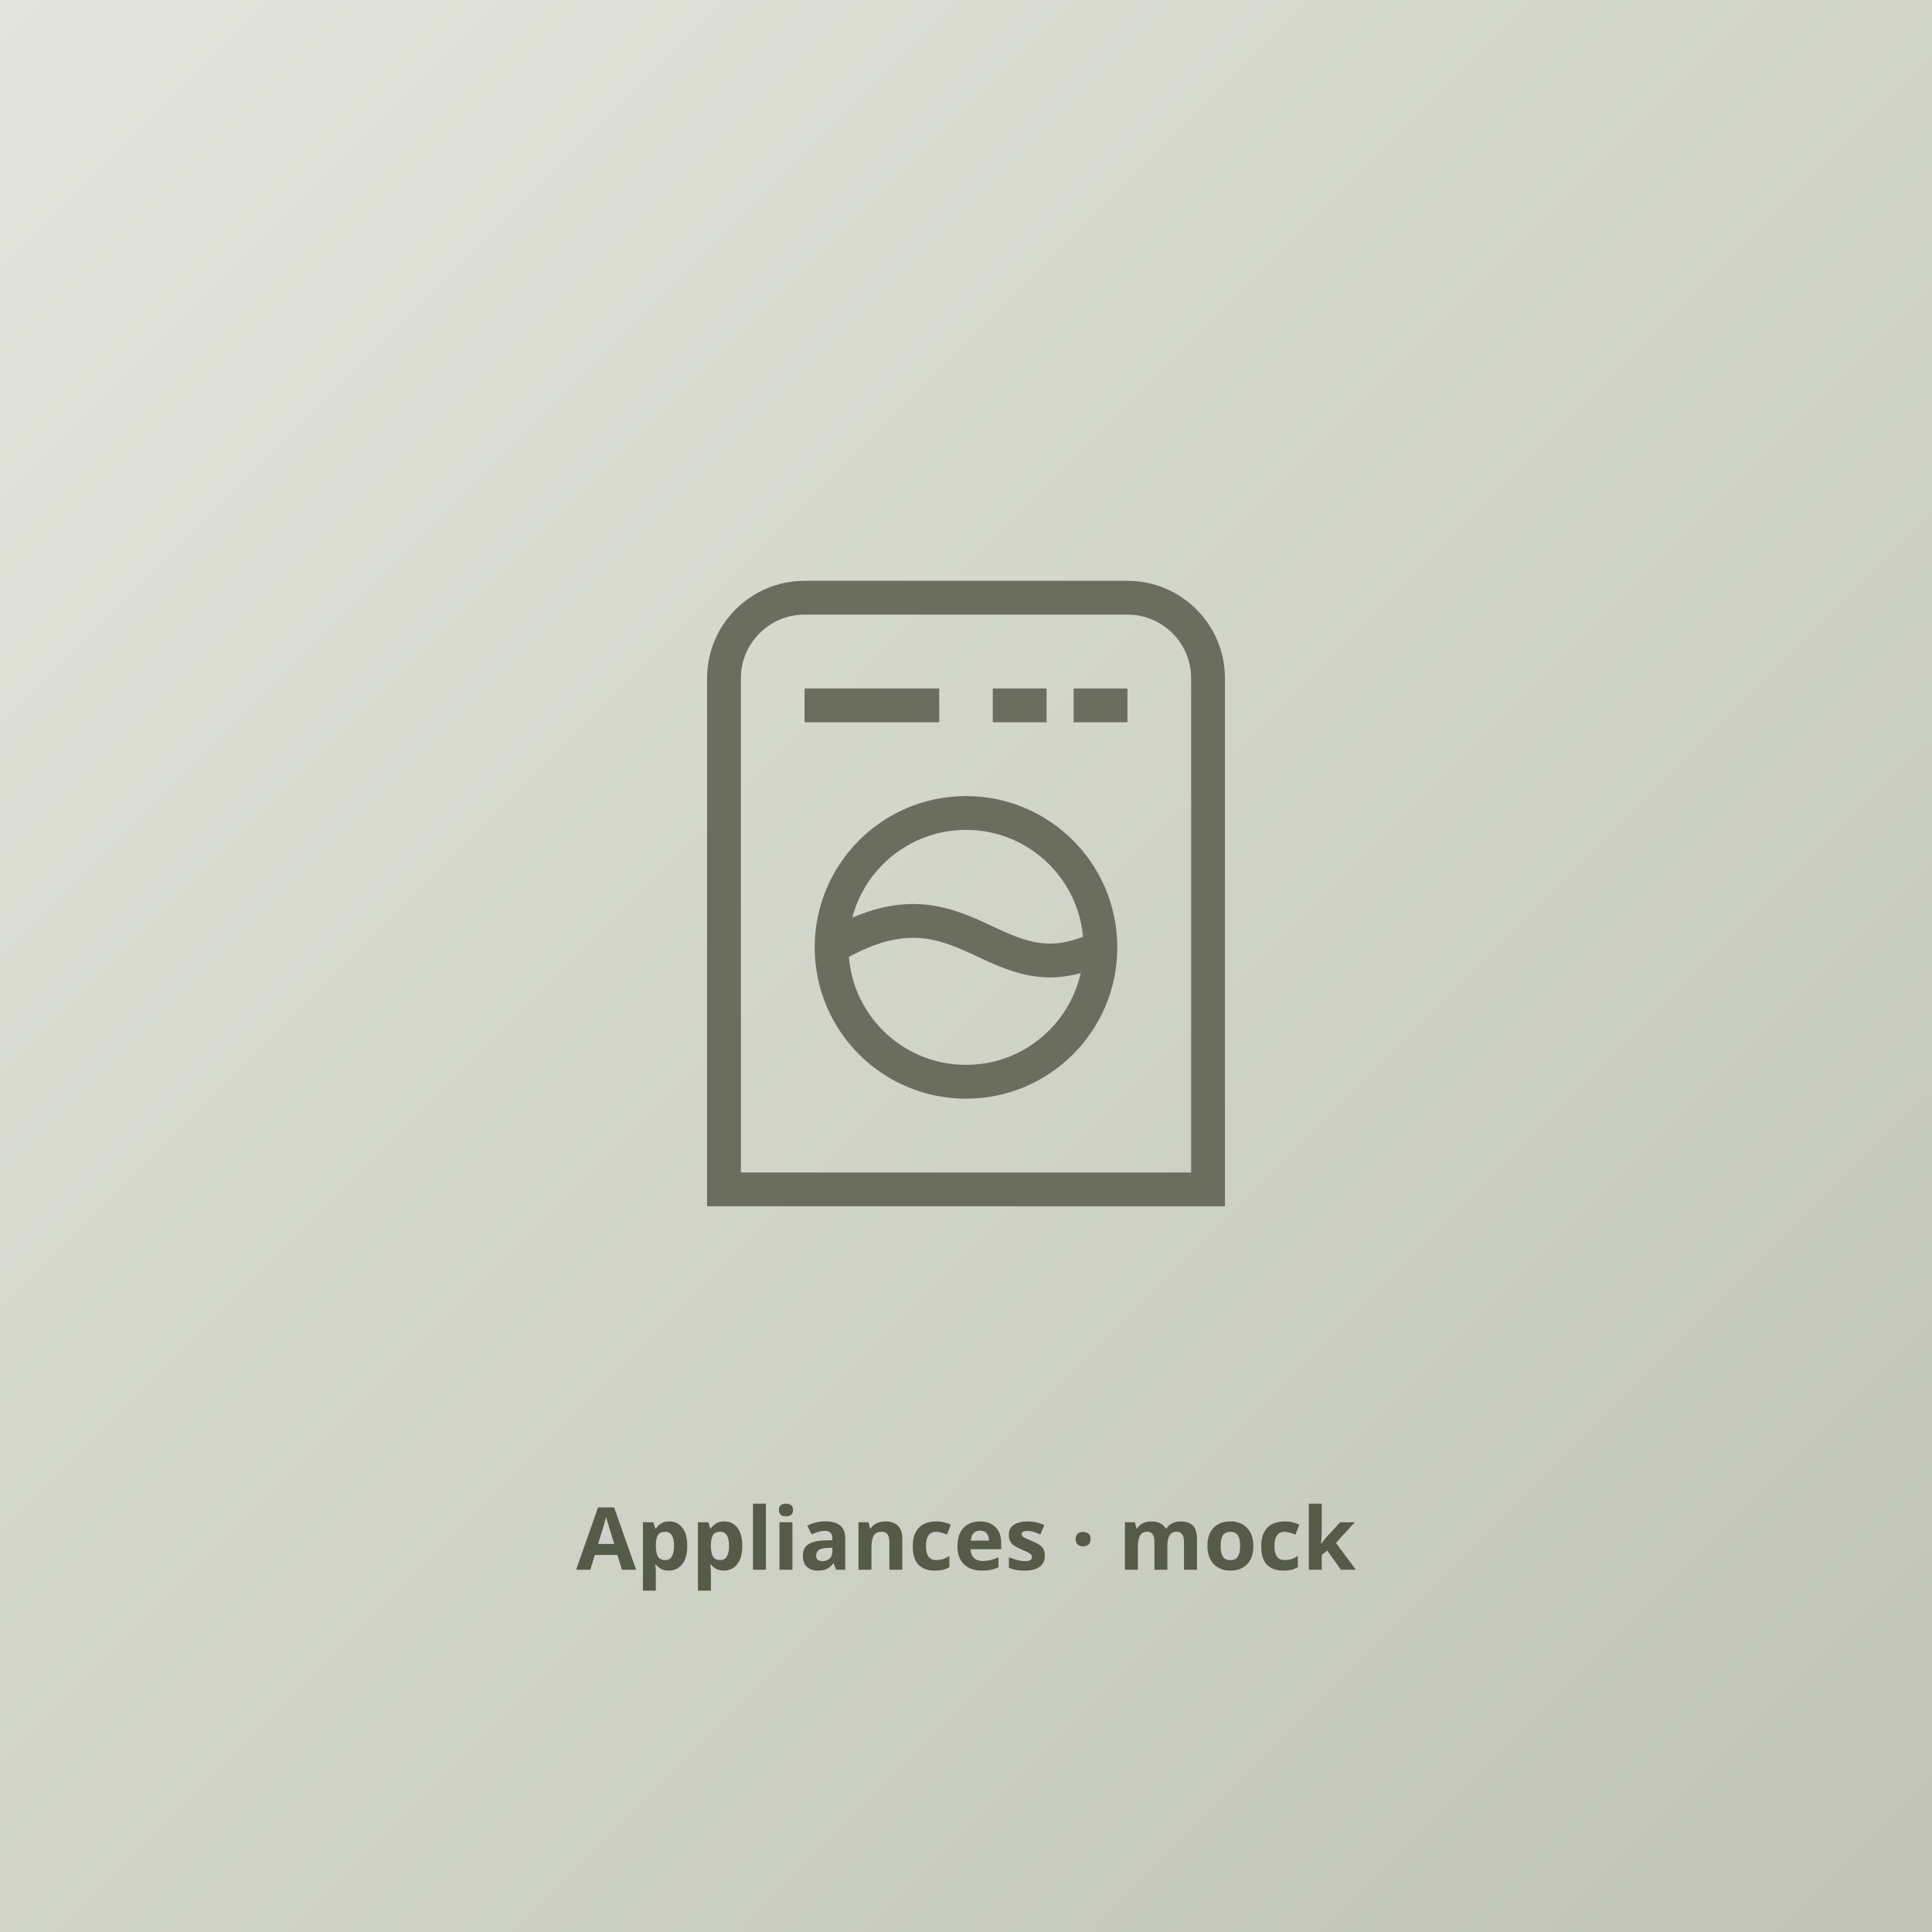
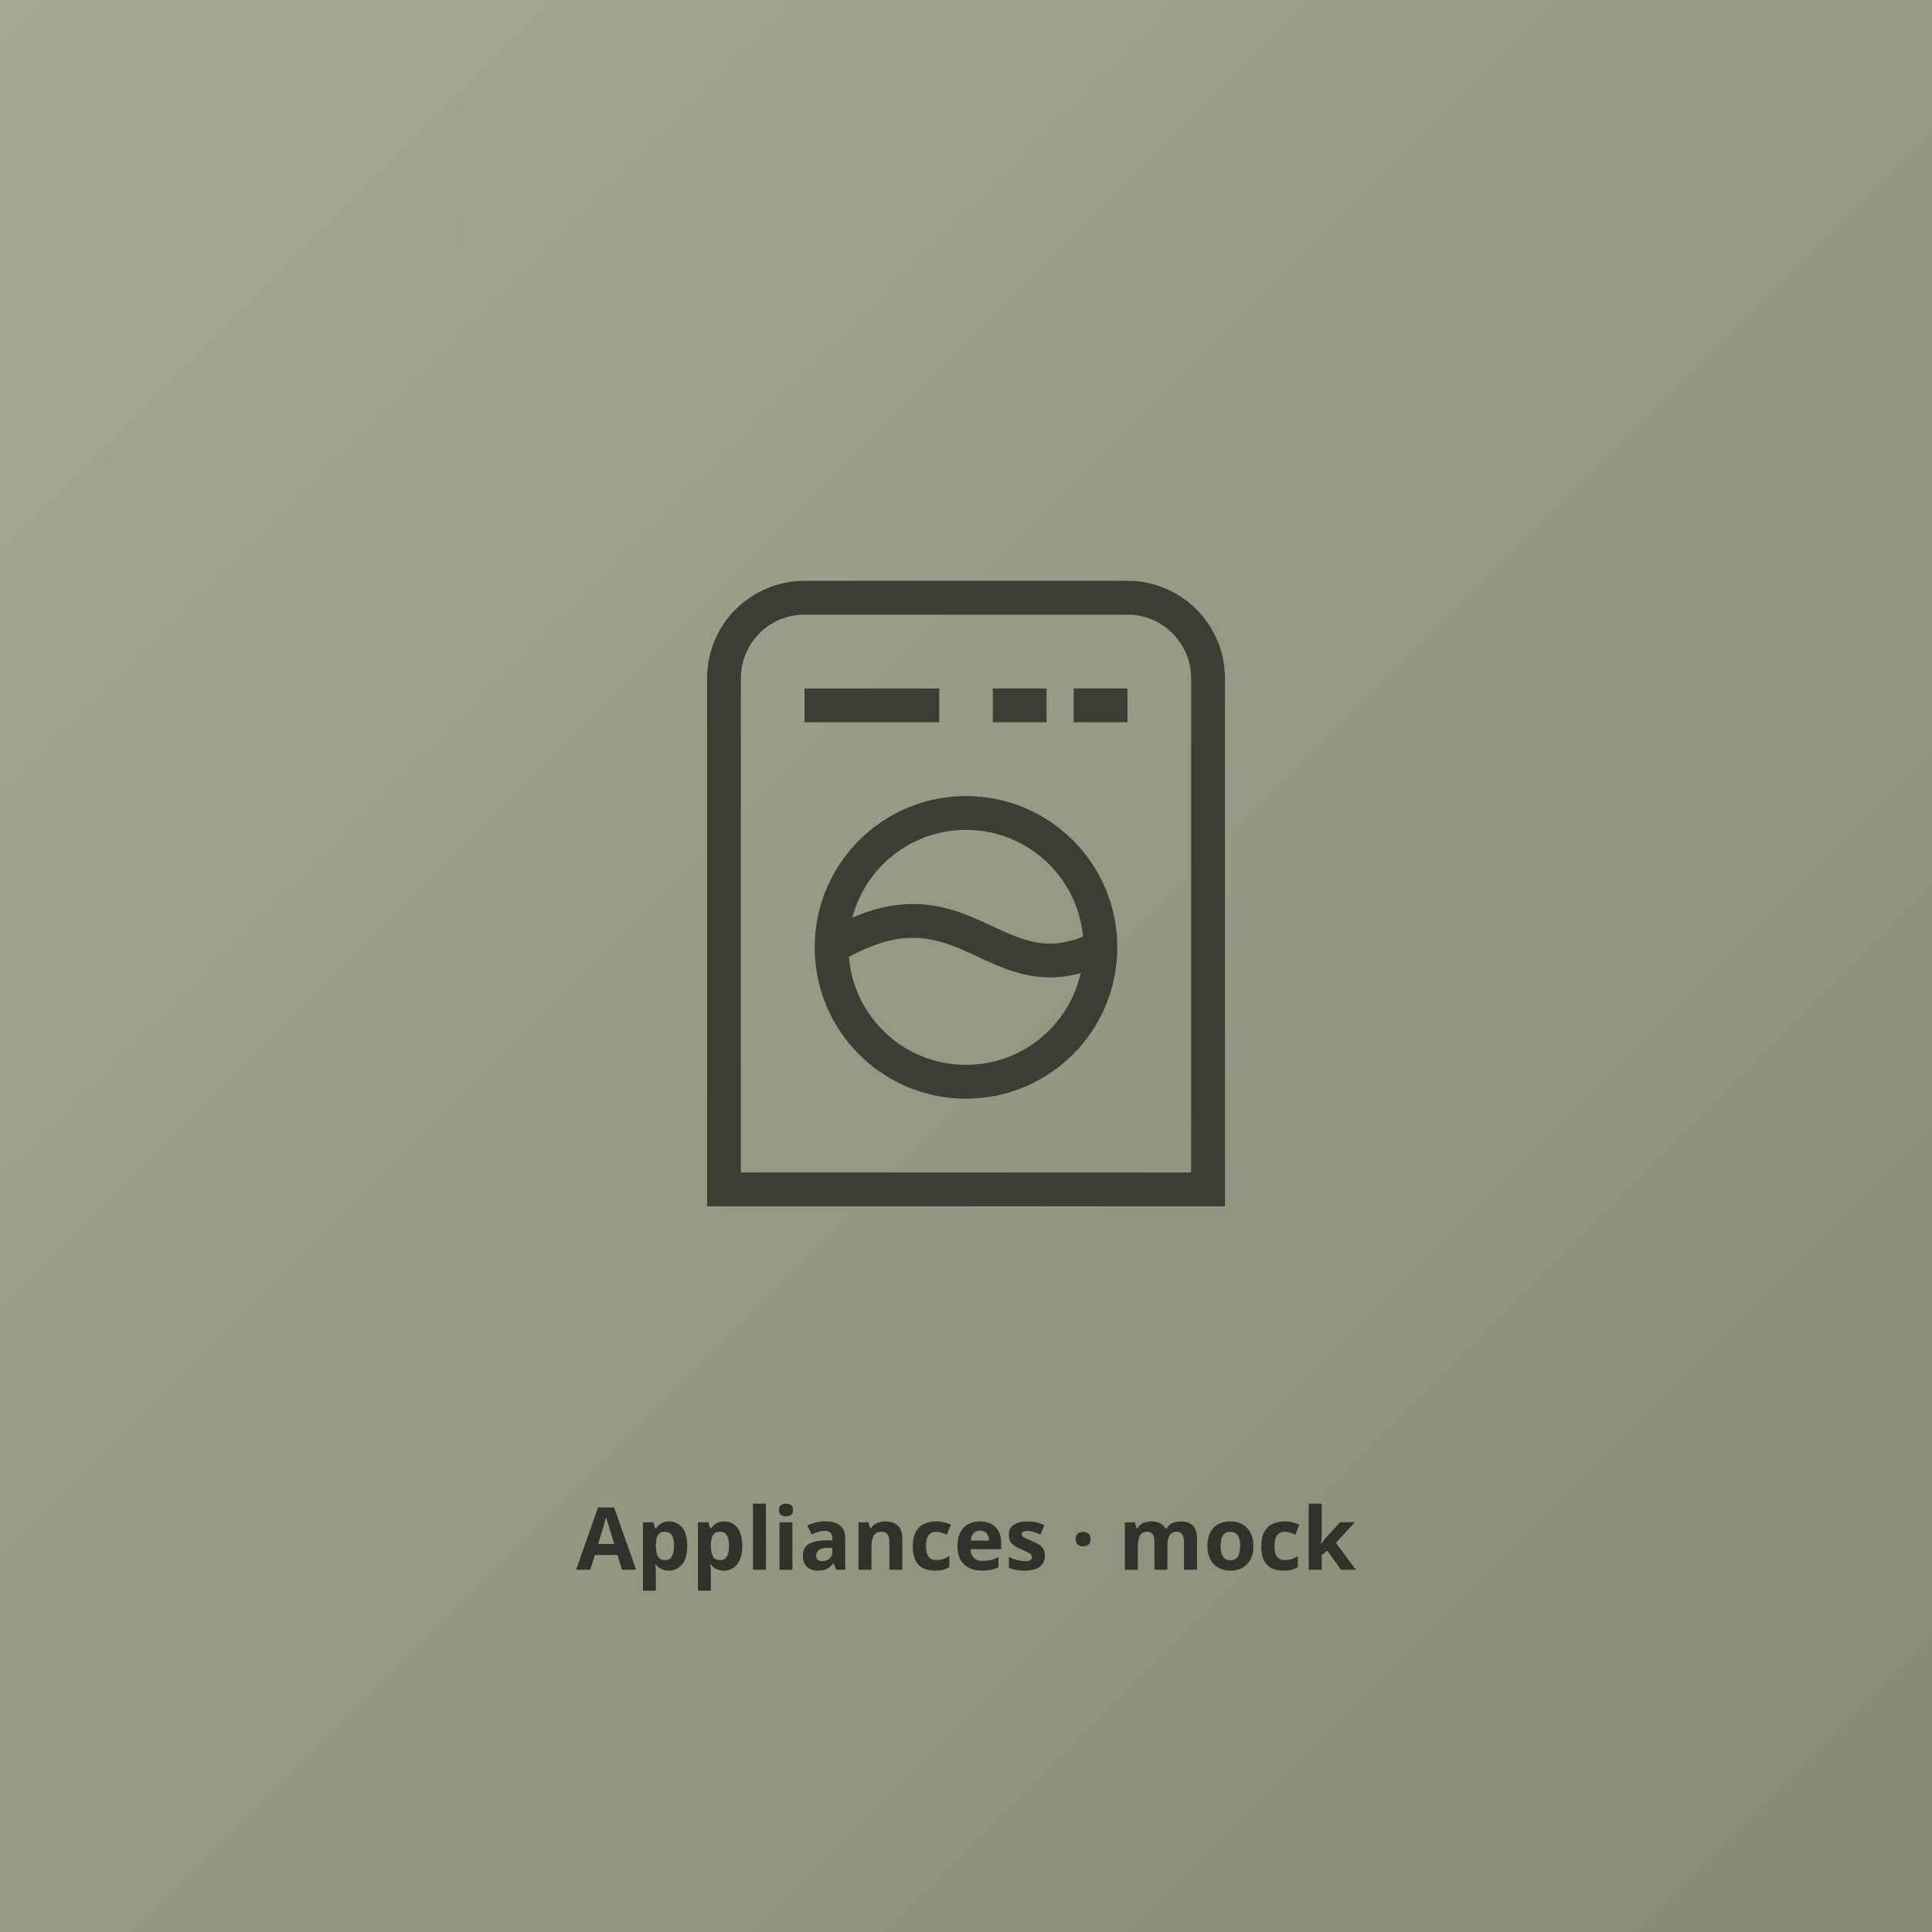
<svg xmlns="http://www.w3.org/2000/svg" width="800" height="800" viewBox="0 0 800 800">
  <defs>
    <linearGradient id="g" x1="0" y1="0" x2="1" y2="1">
-       <stop offset="0" stop-color="hsl(73 14% 88%)" />
-       <stop offset="1" stop-color="hsl(73 10% 74%)" />
+       <stop offset="0" stop-color="hsl(73 10% 62%)" />
+       <stop offset="1" stop-color="hsl(73 8% 50%)" />
    </linearGradient>
  </defs>
  <rect width="800" height="800" fill="url(#g)" />
-   <g transform="translate(260 230) scale(11.667)" fill="none" stroke="hsl(73 8% 40%)" stroke-width="1.2" stroke-miterlimit="10">
+   <g transform="translate(260 230) scale(11.667)" fill="none" stroke="hsl(73 10% 22%)" stroke-width="1.2" stroke-miterlimit="10">
    <path d="M6.27 1.5h11.46a2.86 2.86 0 0 1 2.86 2.86V22.5H3.41V4.36A2.86 2.86 0 0 1 6.27 1.5Z" />
    <circle cx="12" cy="13.91" r="4.77" />
    <path d="M6.27 5.32h4.78M15.82 5.32h1.91M12.95 5.32h1.91M7.23 13.91c4.77-2.86 5.72 1.91 9.54 0" />
  </g>
-   <text x="400" y="650" text-anchor="middle" font-family="sans-serif" font-size="36" font-weight="600" fill="hsl(73 10% 32%)">Appliances · mock</text>
+   <text x="400" y="650" text-anchor="middle" font-family="sans-serif" font-size="36" font-weight="600" fill="hsl(73 10% 18%)">Appliances · mock</text>
</svg>
